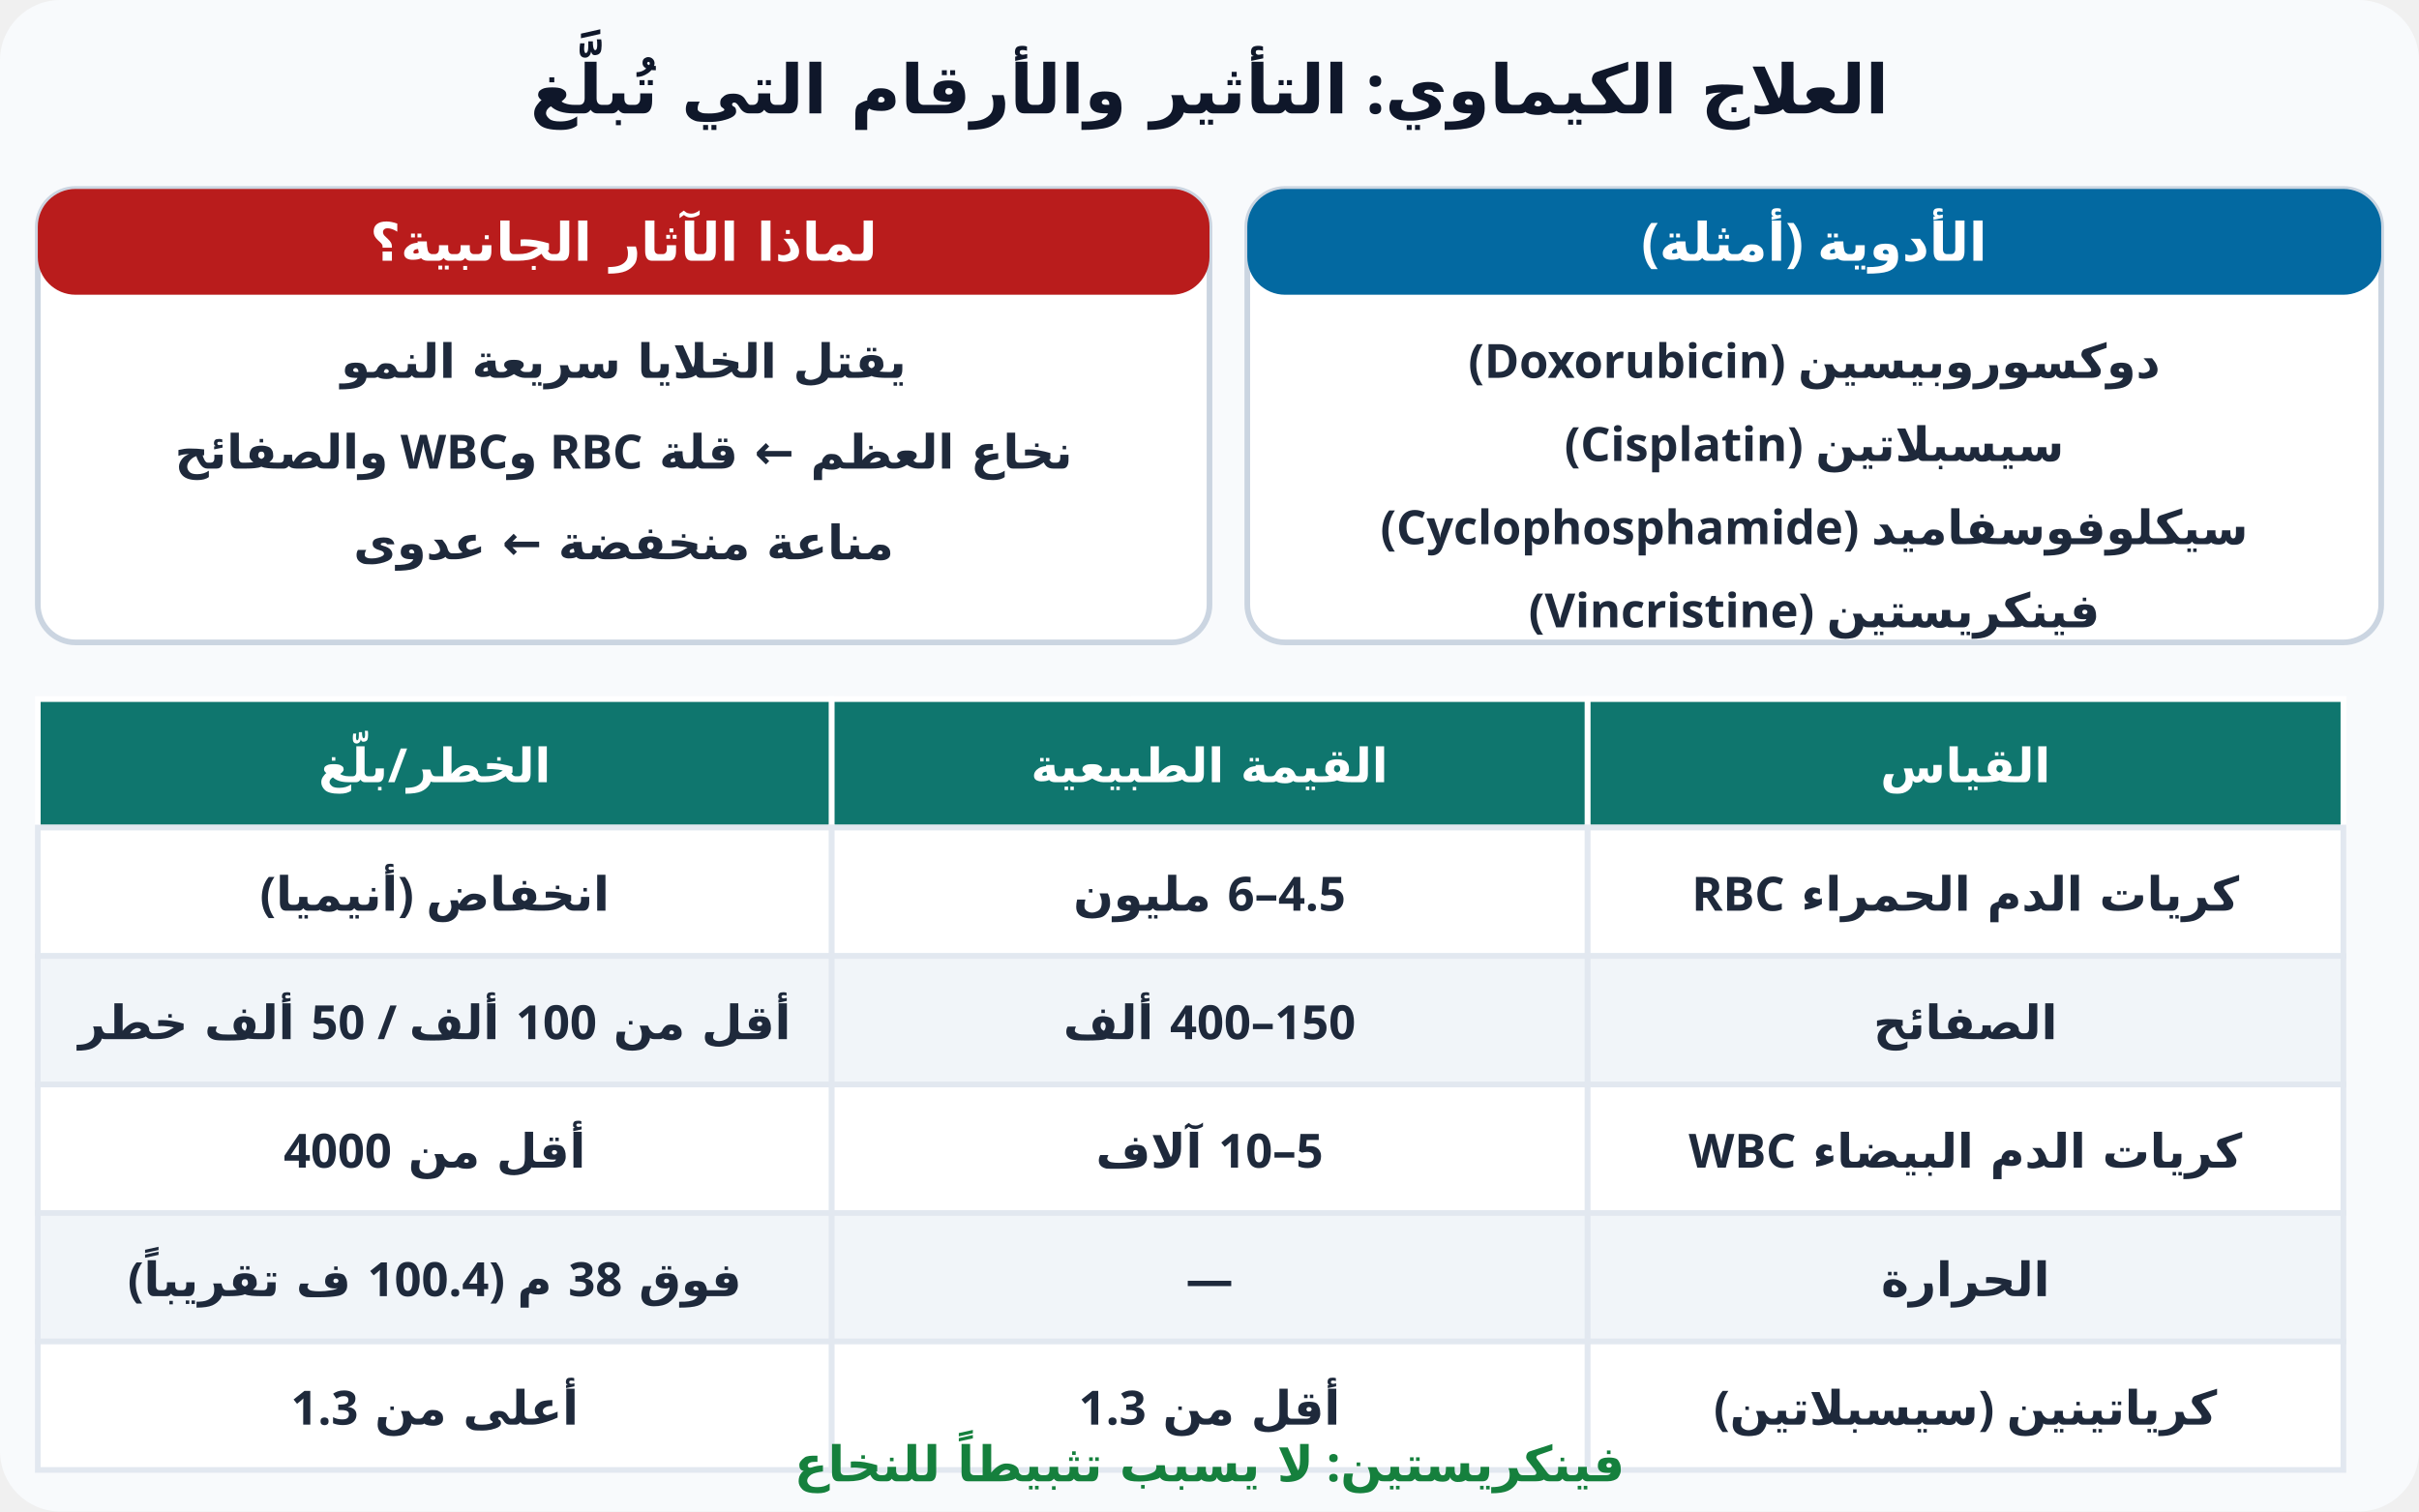
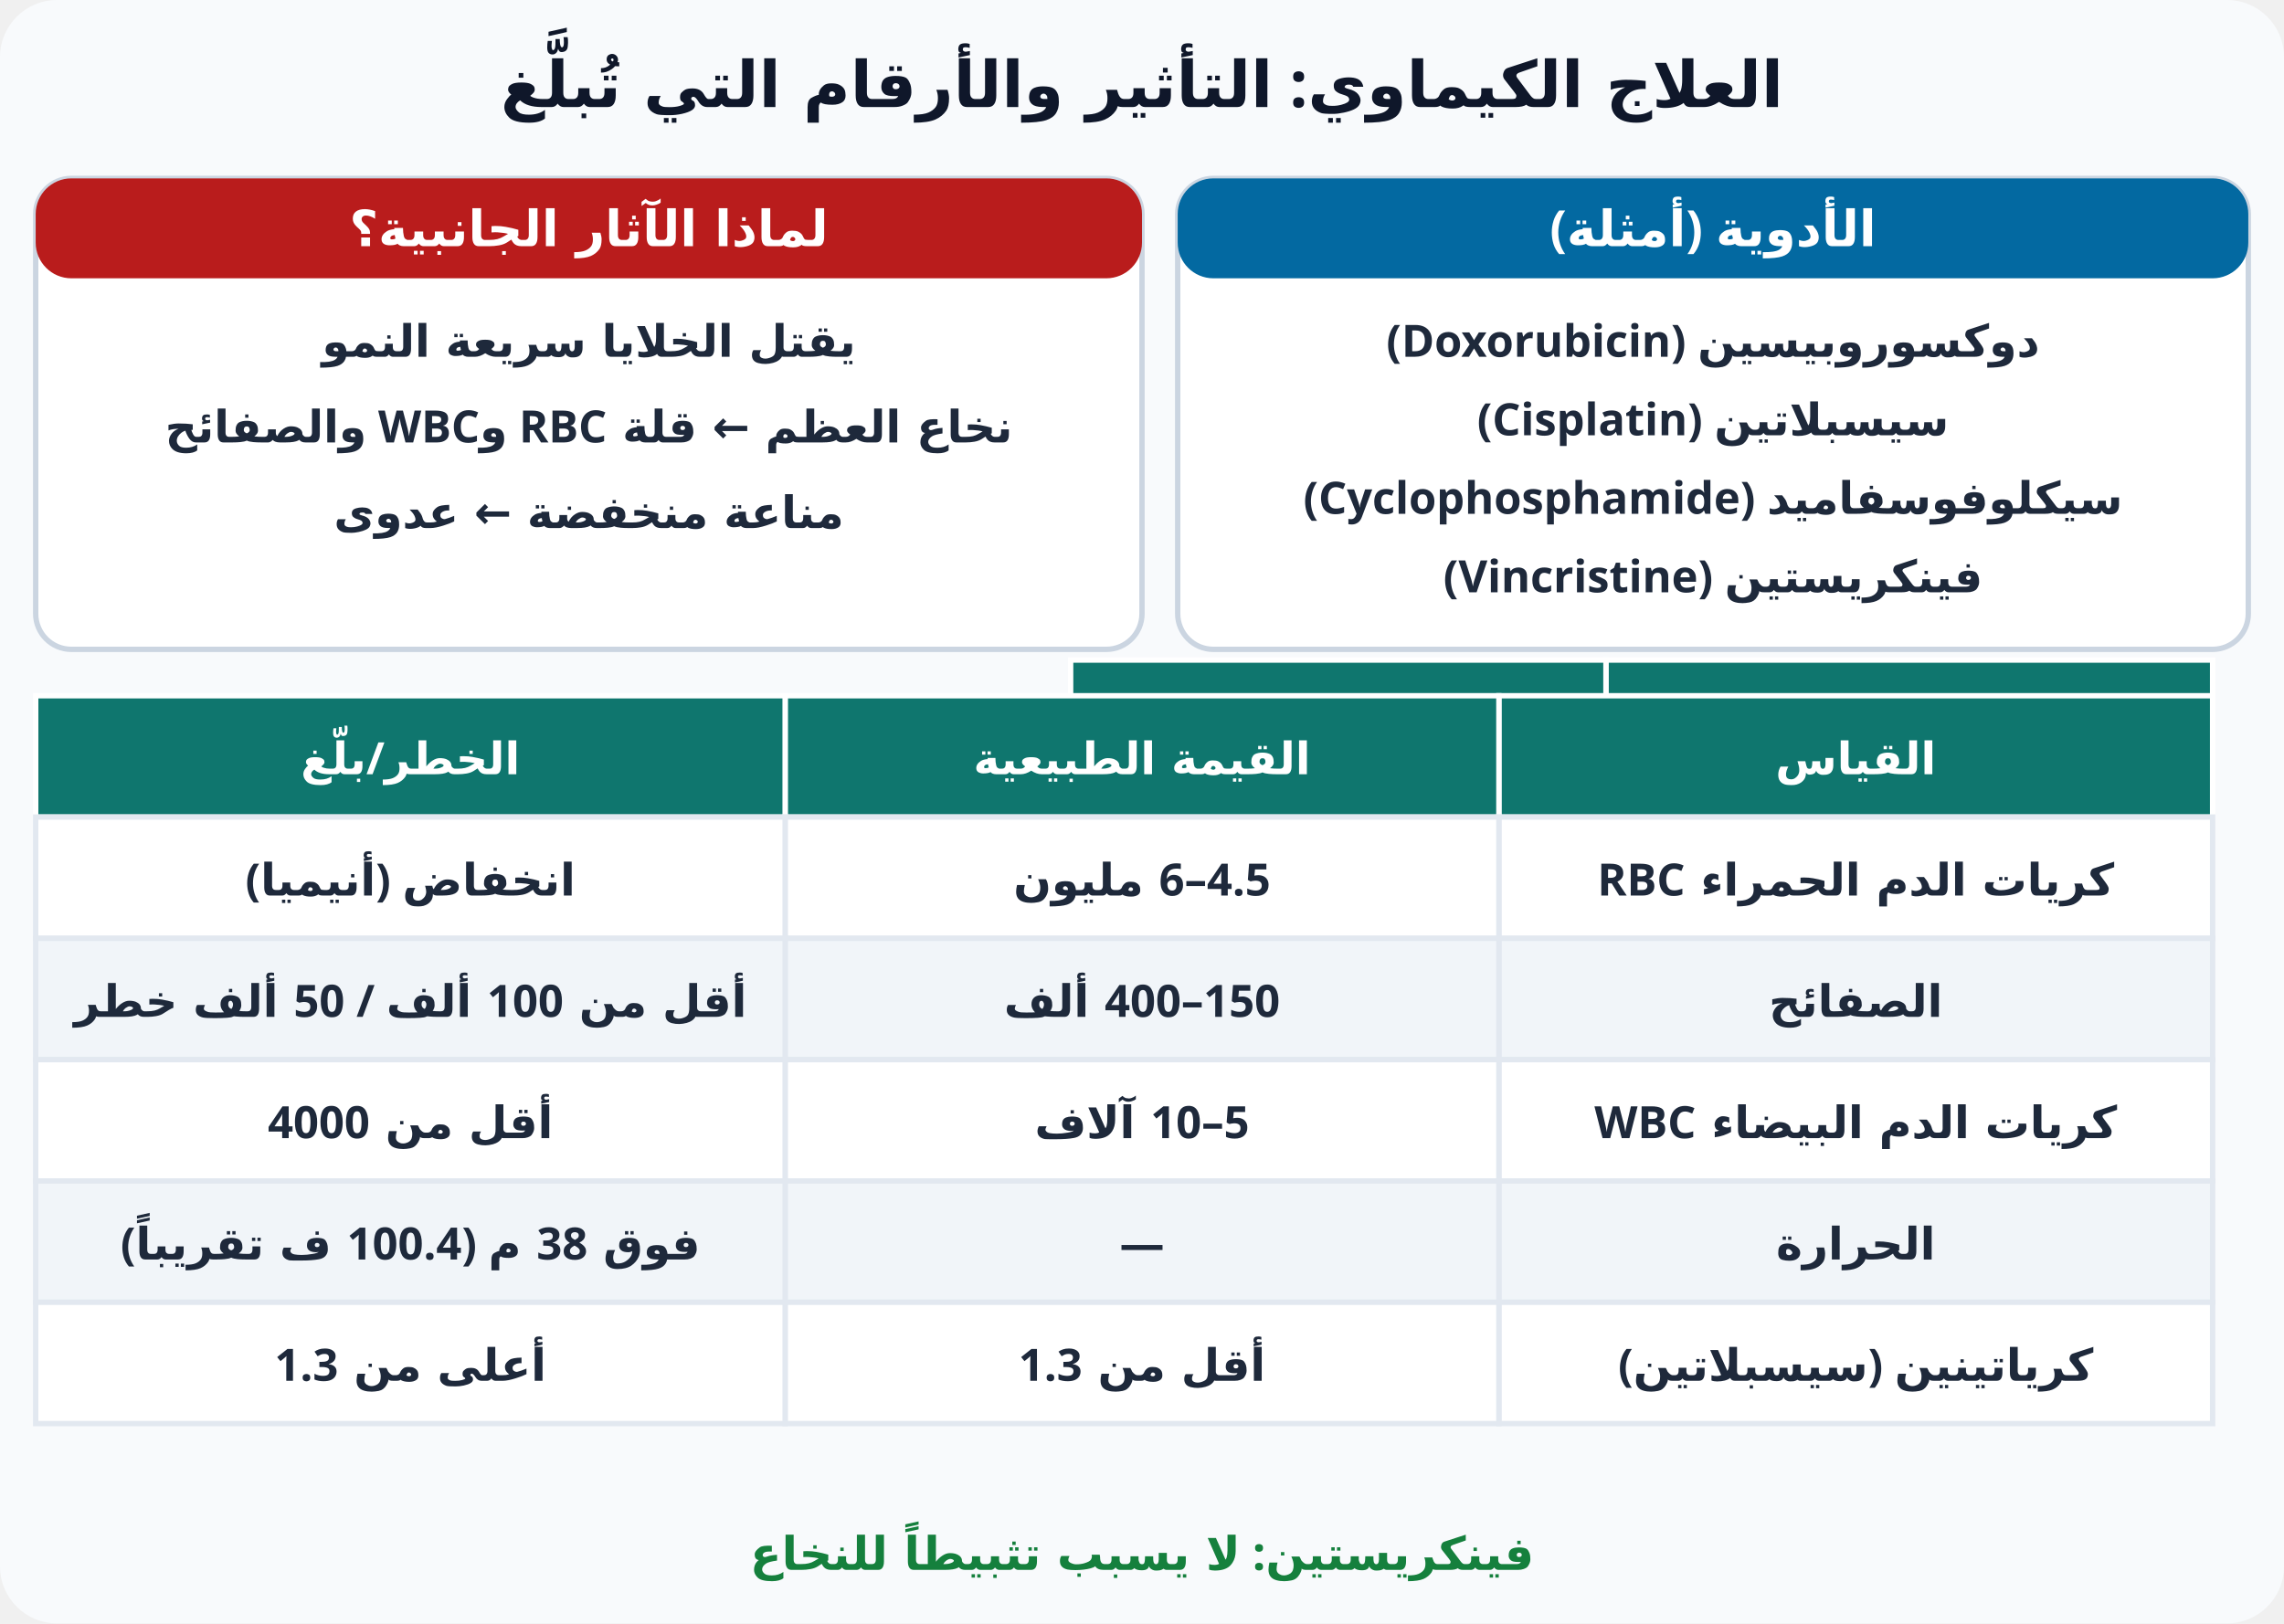
- <svg xmlns="http://www.w3.org/2000/svg" viewBox="0 0 640 400" font-family="Cairo, Tahoma, sans-serif" direction="rtl">
+ <svg xmlns="http://www.w3.org/2000/svg" viewBox="0 0 640 455" font-family="Cairo, Tahoma, sans-serif" direction="rtl">
  <defs>
    <marker id="ar" markerWidth="8" markerHeight="8" refX="6" refY="4" orient="auto">
      <path d="M0,0 L8,4 L0,8 z" fill="#64748b" />
    </marker>
  </defs>
-   <rect width="640" height="400" rx="16" fill="#f8fafc" />
+   <rect width="640" height="455" rx="16" fill="#f8fafc" />
  <text x="320.0" y="30" text-anchor="middle" font-size="18" font-weight="800" fill="#0f172a">العلاج الكيماوي: التأثير والأرقام التي تُبلَّغ</text>
-   <rect x="330" y="50" width="300" height="120" rx="10" fill="#ffffff" stroke="#cbd5e1" stroke-width="1.5" />
+   <rect x="330" y="50" width="300" height="132" rx="10" fill="#ffffff" stroke="#cbd5e1" stroke-width="1.5" />
  <rect x="330" y="50" width="300" height="28" rx="10" fill="#0369a1" />
  <text x="480.0" y="69" text-anchor="middle" font-size="14" font-weight="800" fill="#ffffff">الأدوية (أمثلة)</text>
  <text x="480.0" y="100" text-anchor="middle" font-size="12.5" font-weight="600" fill="#1e293b">دوكسوروبيسين (Doxorubicin)</text>
  <text x="480.0" y="122" text-anchor="middle" font-size="12.5" font-weight="600" fill="#1e293b">سيسبلاتين (Cisplatin)</text>
  <text x="480.0" y="144" text-anchor="middle" font-size="12.5" font-weight="600" fill="#1e293b">سيكلوفوسفاميد (Cyclophosphamide)</text>
  <text x="480.0" y="166" text-anchor="middle" font-size="12.5" font-weight="600" fill="#1e293b">فينكريستين (Vincristine)</text>
-   <rect x="10" y="50" width="310" height="120" rx="10" fill="#ffffff" stroke="#cbd5e1" stroke-width="1.5" />
+   <rect x="10" y="50" width="310" height="132" rx="10" fill="#ffffff" stroke="#cbd5e1" stroke-width="1.5" />
  <rect x="10" y="50" width="310" height="28" rx="10" fill="#b91c1c" />
  <text x="165.0" y="69" text-anchor="middle" font-size="14" font-weight="800" fill="#ffffff">لماذا الآثار الجانبية؟</text>
  <text x="165.0" y="100" text-anchor="middle" font-size="12.5" font-weight="600" fill="#1e293b">يقتل الخلايا سريعة النمو</text>
  <text x="165.0" y="124" text-anchor="middle" font-size="12.5" font-weight="600" fill="#1e293b">نخاع العظم ← قلة RBC وWBC والصفائح</text>
  <text x="165.0" y="148" text-anchor="middle" font-size="12.5" font-weight="600" fill="#1e293b">مناعة منخفضة ← عدوى</text>
  <rect x="450" y="185" width="170" height="30" rx="0" fill="#0f766e" stroke="#ffffff" stroke-width="1.5" />
  <text x="535.0" y="205.0" text-anchor="middle" font-size="12.5" font-weight="800" fill="#ffffff">القياس</text>
  <rect x="300" y="185" width="150" height="30" rx="0" fill="#0f766e" stroke="#ffffff" stroke-width="1.5" />
-   <rect x="420" y="185" width="200" height="34" rx="0" fill="#0f766e" stroke="#ffffff" stroke-width="1.5" />
-   <text x="520.0" y="207.0" text-anchor="middle" font-size="12.5" font-weight="800" fill="#ffffff">القياس</text>
-   <rect x="220" y="185" width="200" height="34" rx="0" fill="#0f766e" stroke="#ffffff" stroke-width="1.5" />
-   <text x="320.0" y="207.0" text-anchor="middle" font-size="12.5" font-weight="800" fill="#ffffff">القيمة الطبيعية</text>
-   <rect x="10" y="185" width="210" height="34" rx="0" fill="#0f766e" stroke="#ffffff" stroke-width="1.5" />
-   <text x="115.0" y="207.0" text-anchor="middle" font-size="12.5" font-weight="800" fill="#ffffff">الخطر/بلّغ</text>
-   <rect x="420" y="219" width="200" height="34" rx="0" fill="#ffffff" stroke="#e2e8f0" stroke-width="1.5" />
-   <text x="520.0" y="241.0" text-anchor="middle" font-size="12.5" font-weight="600" fill="#1e293b">كريات الدم الحمراء RBC</text>
-   <rect x="220" y="219" width="200" height="34" rx="0" fill="#ffffff" stroke="#e2e8f0" stroke-width="1.5" />
-   <text x="320.0" y="241.0" text-anchor="middle" font-size="12.5" font-weight="600" fill="#1e293b">4.5–6 مليون</text>
-   <rect x="10" y="219" width="210" height="34" rx="0" fill="#ffffff" stroke="#e2e8f0" stroke-width="1.5" />
-   <text x="115.0" y="241.0" text-anchor="middle" font-size="12.5" font-weight="600" fill="#1e293b">انخفاض (أنيميا)</text>
-   <rect x="420" y="253" width="200" height="34" rx="0" fill="#f1f5f9" stroke="#e2e8f0" stroke-width="1.5" />
-   <text x="520.0" y="275.0" text-anchor="middle" font-size="12.5" font-weight="600" fill="#1e293b">الصفائح</text>
-   <rect x="220" y="253" width="200" height="34" rx="0" fill="#f1f5f9" stroke="#e2e8f0" stroke-width="1.5" />
-   <text x="320.0" y="275.0" text-anchor="middle" font-size="12.5" font-weight="600" fill="#1e293b">150–400 ألف</text>
-   <rect x="10" y="253" width="210" height="34" rx="0" fill="#f1f5f9" stroke="#e2e8f0" stroke-width="1.5" />
-   <text x="115.0" y="275.0" text-anchor="middle" font-size="12.5" font-weight="600" fill="#1e293b">أقل من 100 ألف / 50 ألف خطر</text>
-   <rect x="420" y="287" width="200" height="34" rx="0" fill="#ffffff" stroke="#e2e8f0" stroke-width="1.5" />
-   <text x="520.0" y="309.0" text-anchor="middle" font-size="12.5" font-weight="600" fill="#1e293b">كريات الدم البيضاء WBC</text>
-   <rect x="220" y="287" width="200" height="34" rx="0" fill="#ffffff" stroke="#e2e8f0" stroke-width="1.5" />
-   <text x="320.0" y="309.0" text-anchor="middle" font-size="12.5" font-weight="600" fill="#1e293b">5–10 آلاف</text>
-   <rect x="10" y="287" width="210" height="34" rx="0" fill="#ffffff" stroke="#e2e8f0" stroke-width="1.5" />
-   <text x="115.0" y="309.0" text-anchor="middle" font-size="12.5" font-weight="600" fill="#1e293b">أقل من 4000</text>
-   <rect x="420" y="321" width="200" height="34" rx="0" fill="#f1f5f9" stroke="#e2e8f0" stroke-width="1.5" />
-   <text x="520.0" y="343.0" text-anchor="middle" font-size="12.5" font-weight="600" fill="#1e293b">الحرارة</text>
-   <rect x="220" y="321" width="200" height="34" rx="0" fill="#f1f5f9" stroke="#e2e8f0" stroke-width="1.5" />
-   <text x="320.0" y="343.0" text-anchor="middle" font-size="12.5" font-weight="600" fill="#1e293b">—</text>
-   <rect x="10" y="321" width="210" height="34" rx="0" fill="#f1f5f9" stroke="#e2e8f0" stroke-width="1.5" />
-   <text x="115.0" y="343.0" text-anchor="middle" font-size="12.5" font-weight="600" fill="#1e293b">فوق 38 م (100.4 ف تقريباً)</text>
-   <rect x="420" y="355" width="200" height="34" rx="0" fill="#ffffff" stroke="#e2e8f0" stroke-width="1.5" />
-   <text x="520.0" y="377.0" text-anchor="middle" font-size="12.5" font-weight="600" fill="#1e293b">كرياتينين (سيسبلاتين)</text>
-   <rect x="220" y="355" width="200" height="34" rx="0" fill="#ffffff" stroke="#e2e8f0" stroke-width="1.5" />
-   <text x="320.0" y="377.0" text-anchor="middle" font-size="12.5" font-weight="600" fill="#1e293b">أقل من 1.3</text>
-   <rect x="10" y="355" width="210" height="34" rx="0" fill="#ffffff" stroke="#e2e8f0" stroke-width="1.5" />
-   <text x="115.0" y="377.0" text-anchor="middle" font-size="12.5" font-weight="600" fill="#1e293b">أعلى من 1.3</text>
-   <text x="320" y="392" text-anchor="middle" font-size="13" font-weight="800" fill="#15803d">فينكريستين: لا يسبب تثبيطاً للنخاع</text>
+   <rect x="420" y="195" width="200" height="34" rx="0" fill="#0f766e" stroke="#ffffff" stroke-width="1.5" />
+   <text x="520.0" y="217.0" text-anchor="middle" font-size="12.5" font-weight="800" fill="#ffffff">القياس</text>
+   <rect x="220" y="195" width="200" height="34" rx="0" fill="#0f766e" stroke="#ffffff" stroke-width="1.5" />
+   <text x="320.0" y="217.0" text-anchor="middle" font-size="12.5" font-weight="800" fill="#ffffff">القيمة الطبيعية</text>
+   <rect x="10" y="195" width="210" height="34" rx="0" fill="#0f766e" stroke="#ffffff" stroke-width="1.5" />
+   <text x="115.0" y="217.0" text-anchor="middle" font-size="12.5" font-weight="800" fill="#ffffff">الخطر/بلّغ</text>
+   <rect x="420" y="229" width="200" height="34" rx="0" fill="#ffffff" stroke="#e2e8f0" stroke-width="1.5" />
+   <text x="520.0" y="251.0" text-anchor="middle" font-size="12.5" font-weight="600" fill="#1e293b">كريات الدم الحمراء RBC</text>
+   <rect x="220" y="229" width="200" height="34" rx="0" fill="#ffffff" stroke="#e2e8f0" stroke-width="1.5" />
+   <text x="320.0" y="251.0" text-anchor="middle" font-size="12.5" font-weight="600" fill="#1e293b">4.5–6 مليون</text>
+   <rect x="10" y="229" width="210" height="34" rx="0" fill="#ffffff" stroke="#e2e8f0" stroke-width="1.5" />
+   <text x="115.0" y="251.0" text-anchor="middle" font-size="12.5" font-weight="600" fill="#1e293b">انخفاض (أنيميا)</text>
+   <rect x="420" y="263" width="200" height="34" rx="0" fill="#f1f5f9" stroke="#e2e8f0" stroke-width="1.5" />
+   <text x="520.0" y="285.0" text-anchor="middle" font-size="12.5" font-weight="600" fill="#1e293b">الصفائح</text>
+   <rect x="220" y="263" width="200" height="34" rx="0" fill="#f1f5f9" stroke="#e2e8f0" stroke-width="1.5" />
+   <text x="320.0" y="285.0" text-anchor="middle" font-size="12.5" font-weight="600" fill="#1e293b">150–400 ألف</text>
+   <rect x="10" y="263" width="210" height="34" rx="0" fill="#f1f5f9" stroke="#e2e8f0" stroke-width="1.5" />
+   <text x="115.0" y="285.0" text-anchor="middle" font-size="12.5" font-weight="600" fill="#1e293b">أقل من 100 ألف / 50 ألف خطر</text>
+   <rect x="420" y="297" width="200" height="34" rx="0" fill="#ffffff" stroke="#e2e8f0" stroke-width="1.5" />
+   <text x="520.0" y="319.0" text-anchor="middle" font-size="12.5" font-weight="600" fill="#1e293b">كريات الدم البيضاء WBC</text>
+   <rect x="220" y="297" width="200" height="34" rx="0" fill="#ffffff" stroke="#e2e8f0" stroke-width="1.5" />
+   <text x="320.0" y="319.0" text-anchor="middle" font-size="12.5" font-weight="600" fill="#1e293b">5–10 آلاف</text>
+   <rect x="10" y="297" width="210" height="34" rx="0" fill="#ffffff" stroke="#e2e8f0" stroke-width="1.5" />
+   <text x="115.0" y="319.0" text-anchor="middle" font-size="12.5" font-weight="600" fill="#1e293b">أقل من 4000</text>
+   <rect x="420" y="331" width="200" height="34" rx="0" fill="#f1f5f9" stroke="#e2e8f0" stroke-width="1.5" />
+   <text x="520.0" y="353.0" text-anchor="middle" font-size="12.5" font-weight="600" fill="#1e293b">الحرارة</text>
+   <rect x="220" y="331" width="200" height="34" rx="0" fill="#f1f5f9" stroke="#e2e8f0" stroke-width="1.5" />
+   <text x="320.0" y="353.0" text-anchor="middle" font-size="12.5" font-weight="600" fill="#1e293b">—</text>
+   <rect x="10" y="331" width="210" height="34" rx="0" fill="#f1f5f9" stroke="#e2e8f0" stroke-width="1.5" />
+   <text x="115.0" y="353.0" text-anchor="middle" font-size="12.5" font-weight="600" fill="#1e293b">فوق 38 م (100.4 ف تقريباً)</text>
+   <rect x="420" y="365" width="200" height="34" rx="0" fill="#ffffff" stroke="#e2e8f0" stroke-width="1.5" />
+   <text x="520.0" y="387.0" text-anchor="middle" font-size="12.5" font-weight="600" fill="#1e293b">كرياتينين (سيسبلاتين)</text>
+   <rect x="220" y="365" width="200" height="34" rx="0" fill="#ffffff" stroke="#e2e8f0" stroke-width="1.5" />
+   <text x="320.0" y="387.0" text-anchor="middle" font-size="12.5" font-weight="600" fill="#1e293b">أقل من 1.3</text>
+   <rect x="10" y="365" width="210" height="34" rx="0" fill="#ffffff" stroke="#e2e8f0" stroke-width="1.5" />
+   <text x="115.0" y="387.0" text-anchor="middle" font-size="12.5" font-weight="600" fill="#1e293b">أعلى من 1.3</text>
+   <text x="320" y="440" text-anchor="middle" font-size="13" font-weight="800" fill="#15803d">فينكريستين: لا يسبب تثبيطاً للنخاع</text>
</svg>
